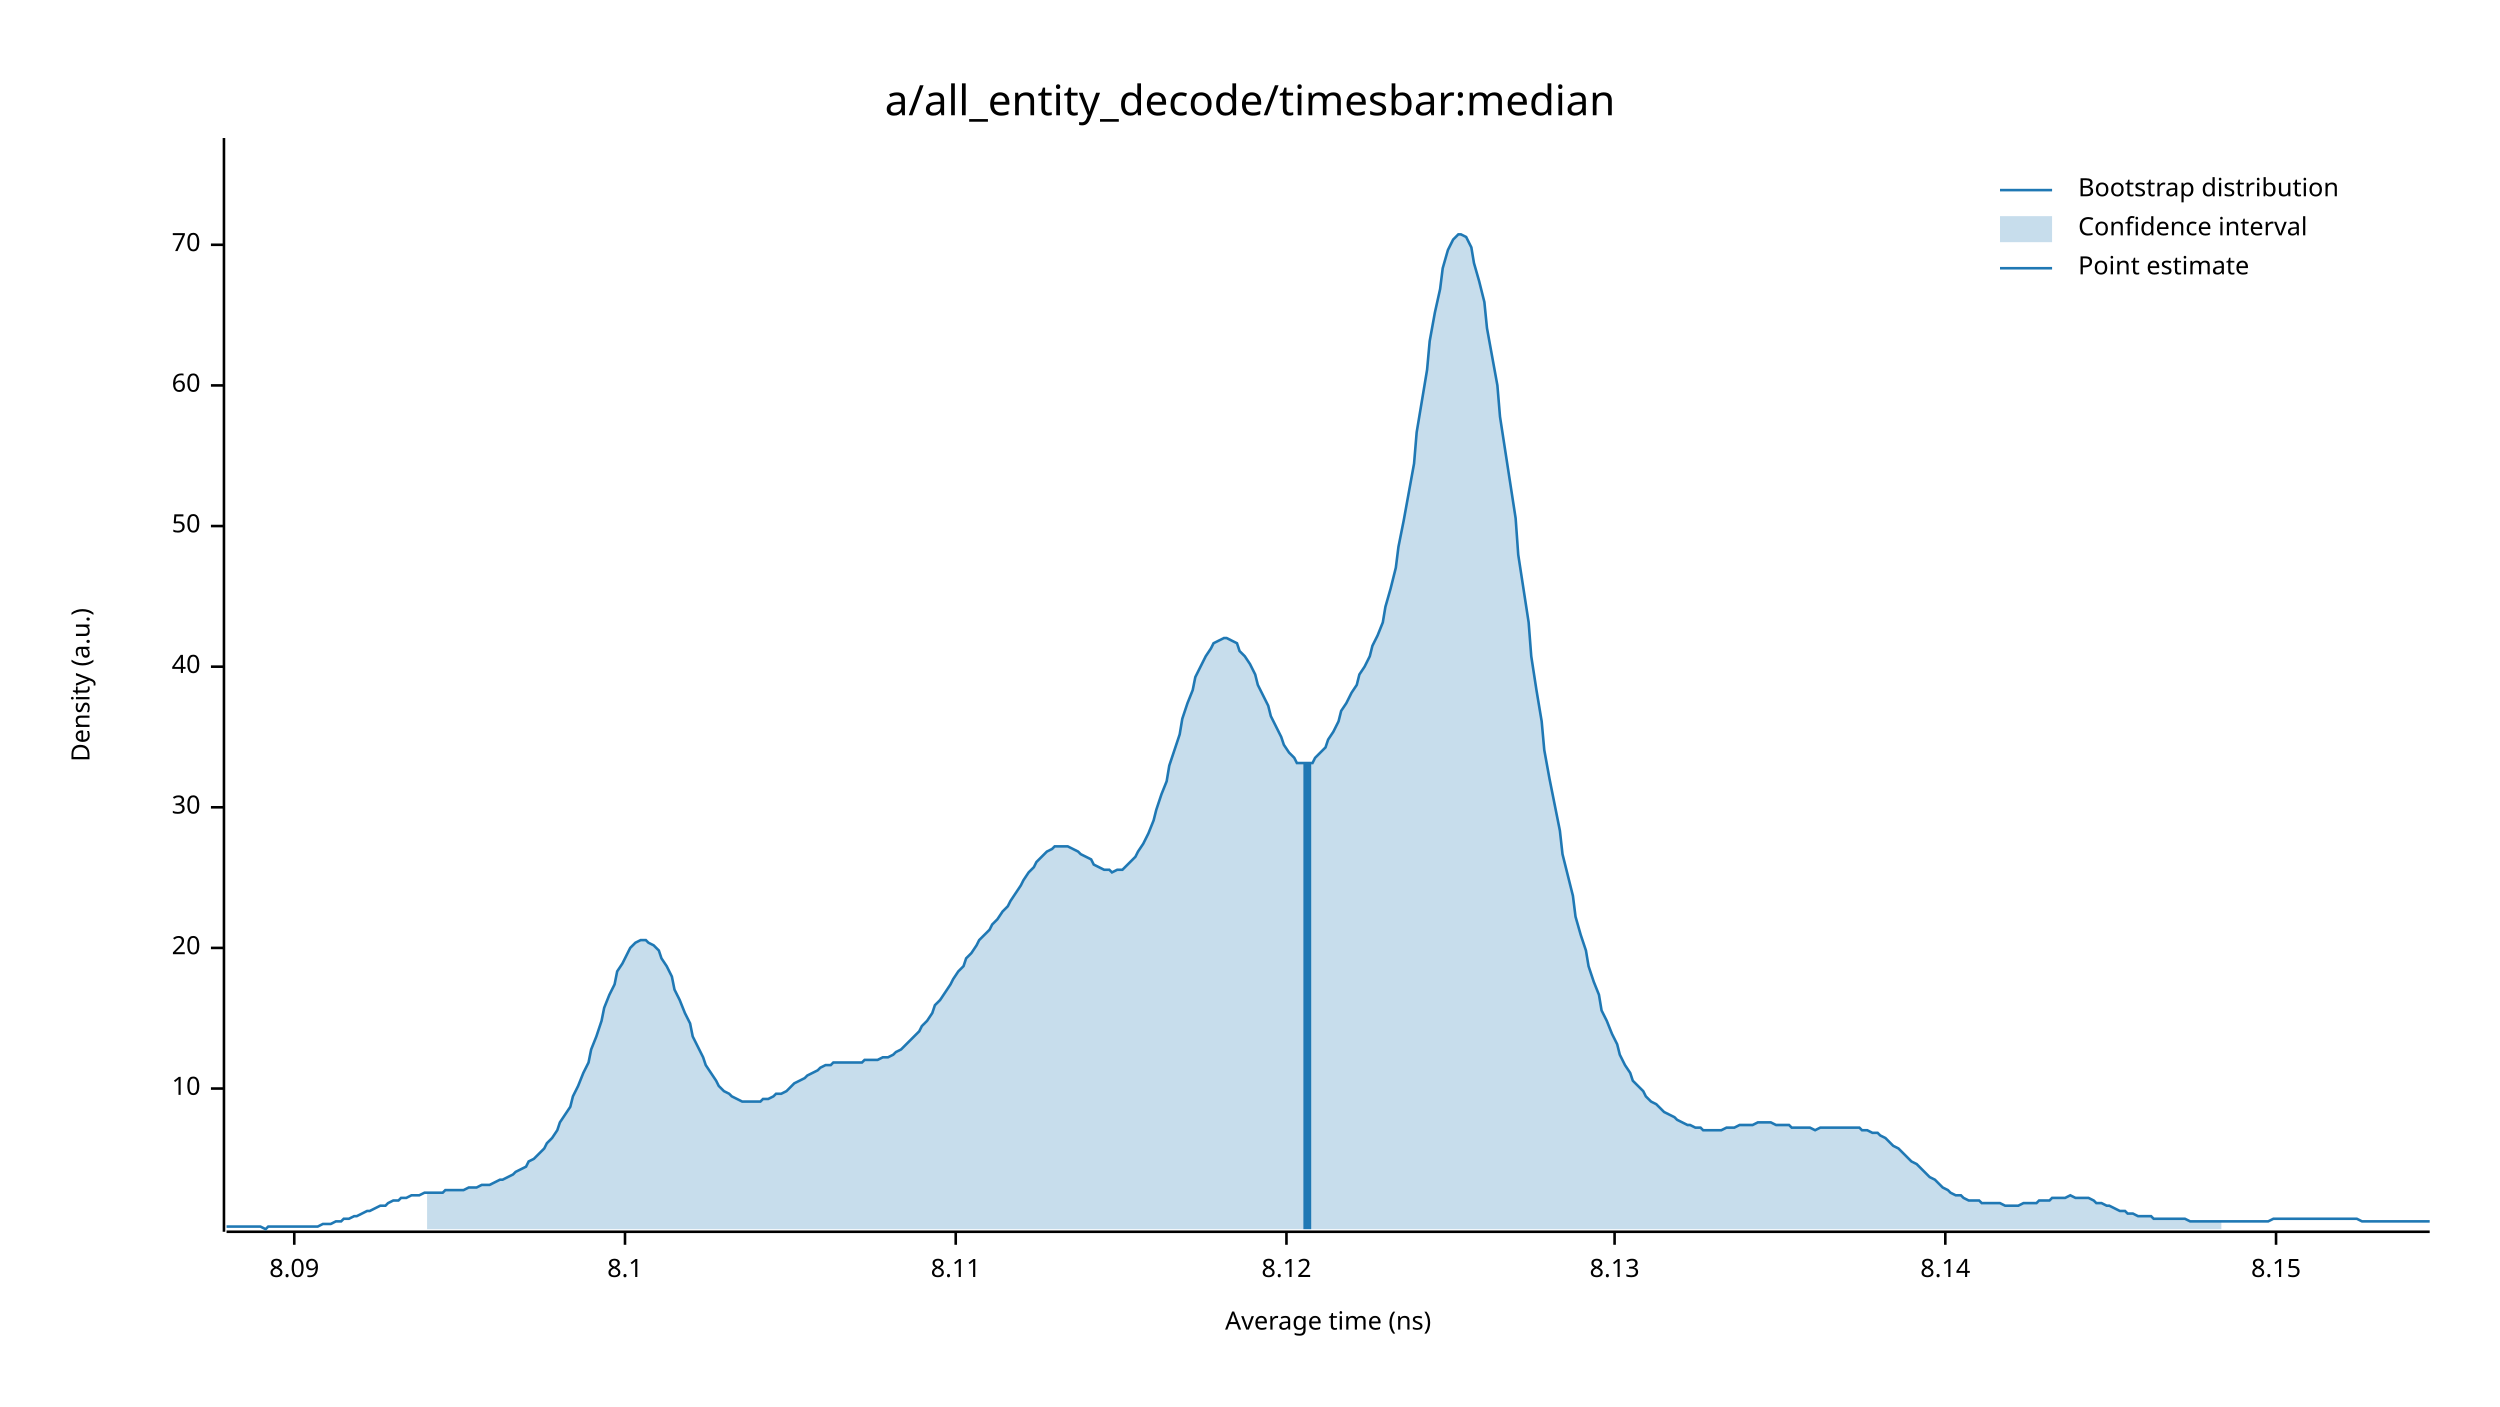
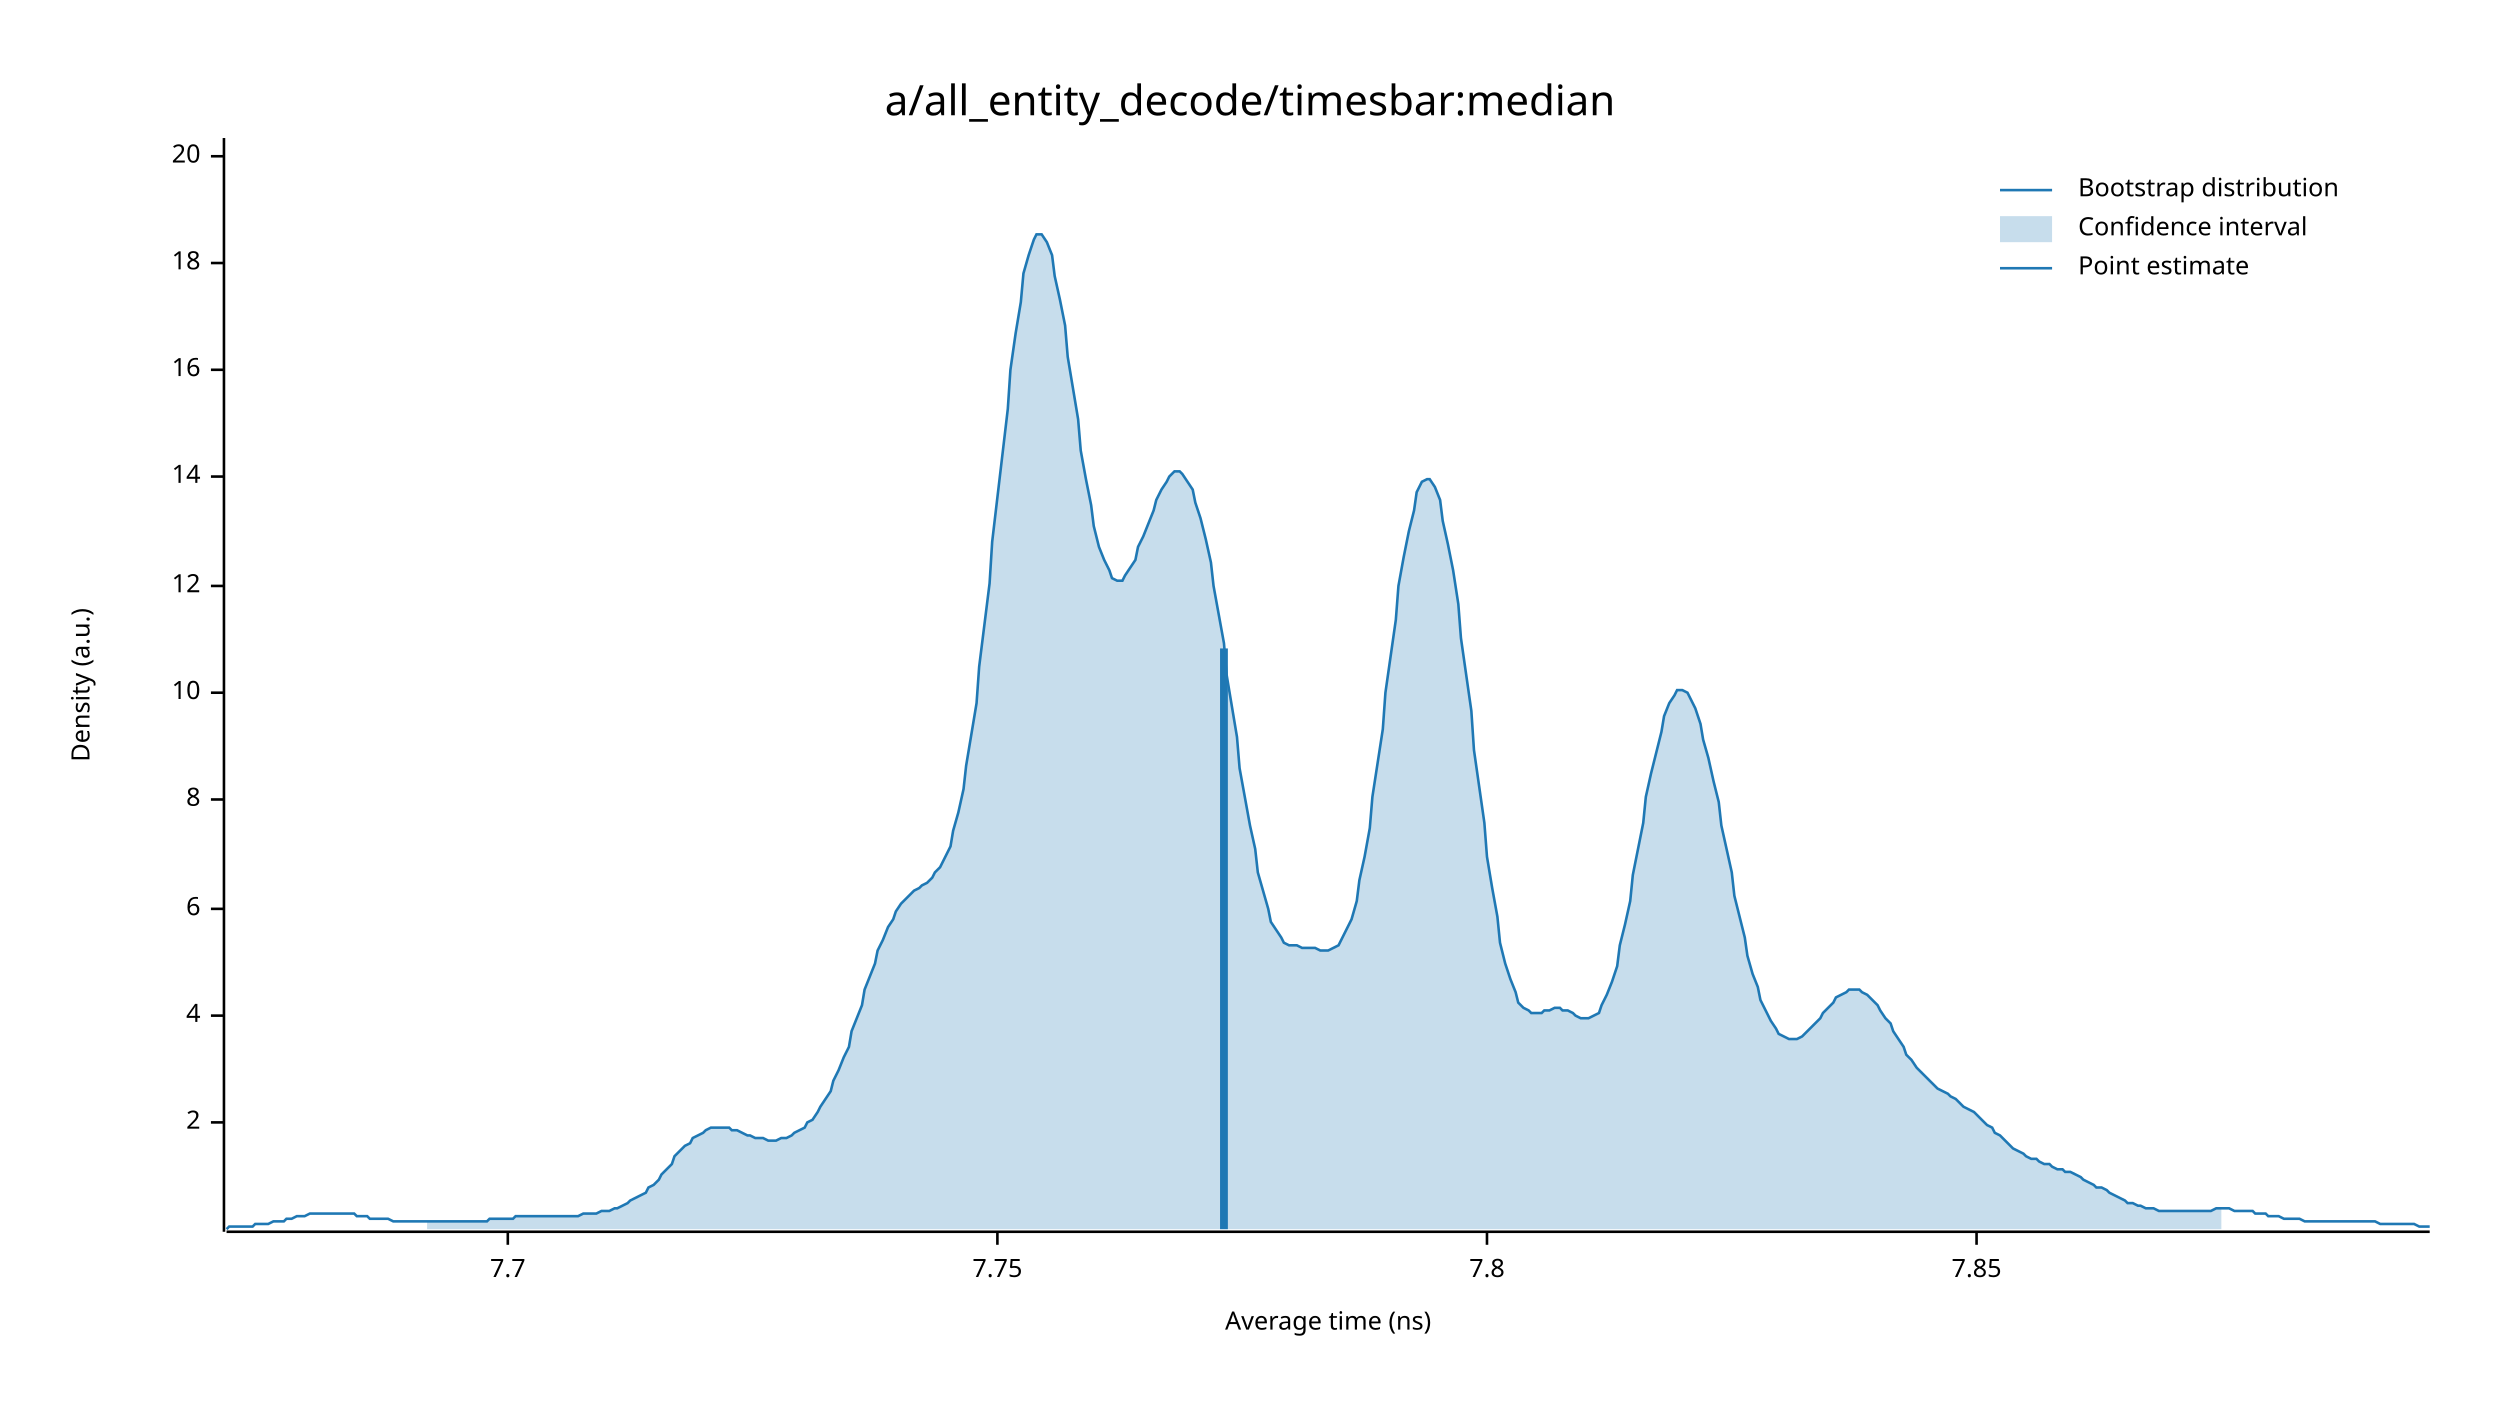
<svg xmlns="http://www.w3.org/2000/svg" width="960" height="540" viewBox="0 0 960 540">
  <text x="480" y="32" dy="0.76em" text-anchor="middle" font-family="sans-serif" font-size="16.129" opacity="1" fill="#000000">
a/all_entity_decode/timesbar:median
</text>
  <text x="27" y="263" dy="0.76em" text-anchor="middle" font-family="sans-serif" font-size="9.677" opacity="1" fill="#000000" transform="rotate(270, 27, 263)">
Density (a.u.)
</text>
  <text x="510" y="513" dy="-0.5ex" text-anchor="middle" font-family="sans-serif" font-size="9.677" opacity="1" fill="#000000">
Average time (ns)
</text>
  <polyline fill="none" opacity="1" stroke="#000000" stroke-width="1" points="86,53 86,473 " />
-   <text x="77" y="418" dy="0.5ex" text-anchor="end" font-family="sans-serif" font-size="9.677" opacity="1" fill="#000000">
+   <text x="77" y="431" dy="0.5ex" text-anchor="end" font-family="sans-serif" font-size="9.677" opacity="1" fill="#000000">
+ 2
+ </text>
+   <polyline fill="none" opacity="1" stroke="#000000" stroke-width="1" points="81,431 86,431 " />
+   <text x="77" y="390" dy="0.5ex" text-anchor="end" font-family="sans-serif" font-size="9.677" opacity="1" fill="#000000">
+ 4
+ </text>
+   <polyline fill="none" opacity="1" stroke="#000000" stroke-width="1" points="81,390 86,390 " />
+   <text x="77" y="349" dy="0.5ex" text-anchor="end" font-family="sans-serif" font-size="9.677" opacity="1" fill="#000000">
+ 6
+ </text>
+   <polyline fill="none" opacity="1" stroke="#000000" stroke-width="1" points="81,349 86,349 " />
+   <text x="77" y="307" dy="0.5ex" text-anchor="end" font-family="sans-serif" font-size="9.677" opacity="1" fill="#000000">
+ 8
+ </text>
+   <polyline fill="none" opacity="1" stroke="#000000" stroke-width="1" points="81,307 86,307 " />
+   <text x="77" y="266" dy="0.5ex" text-anchor="end" font-family="sans-serif" font-size="9.677" opacity="1" fill="#000000">
10
</text>
-   <polyline fill="none" opacity="1" stroke="#000000" stroke-width="1" points="81,418 86,418 " />
-   <text x="77" y="364" dy="0.5ex" text-anchor="end" font-family="sans-serif" font-size="9.677" opacity="1" fill="#000000">
+   <polyline fill="none" opacity="1" stroke="#000000" stroke-width="1" points="81,266 86,266 " />
+   <text x="77" y="225" dy="0.5ex" text-anchor="end" font-family="sans-serif" font-size="9.677" opacity="1" fill="#000000">
+ 12
+ </text>
+   <polyline fill="none" opacity="1" stroke="#000000" stroke-width="1" points="81,225 86,225 " />
+   <text x="77" y="183" dy="0.5ex" text-anchor="end" font-family="sans-serif" font-size="9.677" opacity="1" fill="#000000">
+ 14
+ </text>
+   <polyline fill="none" opacity="1" stroke="#000000" stroke-width="1" points="81,183 86,183 " />
+   <text x="77" y="142" dy="0.5ex" text-anchor="end" font-family="sans-serif" font-size="9.677" opacity="1" fill="#000000">
+ 16
+ </text>
+   <polyline fill="none" opacity="1" stroke="#000000" stroke-width="1" points="81,142 86,142 " />
+   <text x="77" y="101" dy="0.5ex" text-anchor="end" font-family="sans-serif" font-size="9.677" opacity="1" fill="#000000">
+ 18
+ </text>
+   <polyline fill="none" opacity="1" stroke="#000000" stroke-width="1" points="81,101 86,101 " />
+   <text x="77" y="60" dy="0.5ex" text-anchor="end" font-family="sans-serif" font-size="9.677" opacity="1" fill="#000000">
20
</text>
-   <polyline fill="none" opacity="1" stroke="#000000" stroke-width="1" points="81,364 86,364 " />
-   <text x="77" y="310" dy="0.5ex" text-anchor="end" font-family="sans-serif" font-size="9.677" opacity="1" fill="#000000">
- 30
+   <polyline fill="none" opacity="1" stroke="#000000" stroke-width="1" points="81,60 86,60 " />
+   <polyline fill="none" opacity="1" stroke="#000000" stroke-width="1" points="87,473 933,473 " />
+   <text x="195" y="483" dy="0.76em" text-anchor="middle" font-family="sans-serif" font-size="9.677" opacity="1" fill="#000000">
+ 7.7
</text>
-   <polyline fill="none" opacity="1" stroke="#000000" stroke-width="1" points="81,310 86,310 " />
-   <text x="77" y="256" dy="0.5ex" text-anchor="end" font-family="sans-serif" font-size="9.677" opacity="1" fill="#000000">
- 40
+   <polyline fill="none" opacity="1" stroke="#000000" stroke-width="1" points="195,473 195,478 " />
+   <text x="383" y="483" dy="0.76em" text-anchor="middle" font-family="sans-serif" font-size="9.677" opacity="1" fill="#000000">
+ 7.75
</text>
-   <polyline fill="none" opacity="1" stroke="#000000" stroke-width="1" points="81,256 86,256 " />
-   <text x="77" y="202" dy="0.5ex" text-anchor="end" font-family="sans-serif" font-size="9.677" opacity="1" fill="#000000">
- 50
+   <polyline fill="none" opacity="1" stroke="#000000" stroke-width="1" points="383,473 383,478 " />
+   <text x="571" y="483" dy="0.76em" text-anchor="middle" font-family="sans-serif" font-size="9.677" opacity="1" fill="#000000">
+ 7.8
</text>
-   <polyline fill="none" opacity="1" stroke="#000000" stroke-width="1" points="81,202 86,202 " />
-   <text x="77" y="148" dy="0.5ex" text-anchor="end" font-family="sans-serif" font-size="9.677" opacity="1" fill="#000000">
- 60
+   <polyline fill="none" opacity="1" stroke="#000000" stroke-width="1" points="571,473 571,478 " />
+   <text x="759" y="483" dy="0.76em" text-anchor="middle" font-family="sans-serif" font-size="9.677" opacity="1" fill="#000000">
+ 7.85
</text>
-   <polyline fill="none" opacity="1" stroke="#000000" stroke-width="1" points="81,148 86,148 " />
-   <text x="77" y="94" dy="0.5ex" text-anchor="end" font-family="sans-serif" font-size="9.677" opacity="1" fill="#000000">
- 70
- </text>
-   <polyline fill="none" opacity="1" stroke="#000000" stroke-width="1" points="81,94 86,94 " />
-   <polyline fill="none" opacity="1" stroke="#000000" stroke-width="1" points="87,473 933,473 " />
-   <text x="113" y="483" dy="0.76em" text-anchor="middle" font-family="sans-serif" font-size="9.677" opacity="1" fill="#000000">
- 8.09
- </text>
-   <polyline fill="none" opacity="1" stroke="#000000" stroke-width="1" points="113,473 113,478 " />
-   <text x="240" y="483" dy="0.76em" text-anchor="middle" font-family="sans-serif" font-size="9.677" opacity="1" fill="#000000">
- 8.1
- </text>
-   <polyline fill="none" opacity="1" stroke="#000000" stroke-width="1" points="240,473 240,478 " />
-   <text x="367" y="483" dy="0.76em" text-anchor="middle" font-family="sans-serif" font-size="9.677" opacity="1" fill="#000000">
- 8.11
- </text>
-   <polyline fill="none" opacity="1" stroke="#000000" stroke-width="1" points="367,473 367,478 " />
-   <text x="494" y="483" dy="0.76em" text-anchor="middle" font-family="sans-serif" font-size="9.677" opacity="1" fill="#000000">
- 8.12
- </text>
-   <polyline fill="none" opacity="1" stroke="#000000" stroke-width="1" points="494,473 494,478 " />
-   <text x="620" y="483" dy="0.76em" text-anchor="middle" font-family="sans-serif" font-size="9.677" opacity="1" fill="#000000">
- 8.13
- </text>
-   <polyline fill="none" opacity="1" stroke="#000000" stroke-width="1" points="620,473 620,478 " />
-   <text x="747" y="483" dy="0.76em" text-anchor="middle" font-family="sans-serif" font-size="9.677" opacity="1" fill="#000000">
- 8.14
- </text>
-   <polyline fill="none" opacity="1" stroke="#000000" stroke-width="1" points="747,473 747,478 " />
-   <text x="874" y="483" dy="0.76em" text-anchor="middle" font-family="sans-serif" font-size="9.677" opacity="1" fill="#000000">
- 8.15
- </text>
-   <polyline fill="none" opacity="1" stroke="#000000" stroke-width="1" points="874,473 874,478 " />
-   <polyline fill="none" opacity="1" stroke="#1F78B4" stroke-width="1" points="87,471 88,471 90,471 92,471 93,471 95,471 97,471 98,471 100,471 102,472 103,471 105,471 107,471 109,471 110,471 112,471 114,471 115,471 117,471 119,471 120,471 122,471 124,470 125,470 127,470 129,469 131,469 132,468 134,468 136,467 137,467 139,466 141,465 142,465 144,464 146,463 148,463 149,462 151,461 153,461 154,460 156,460 158,459 159,459 161,459 163,458 164,458 166,458 168,458 170,458 171,457 173,457 175,457 176,457 178,457 180,456 181,456 183,456 185,455 187,455 188,455 190,454 192,453 193,453 195,452 197,451 198,450 200,449 202,448 203,446 205,445 207,443 209,441 210,439 212,437 214,434 215,431 217,428 219,425 220,421 222,417 224,412 226,408 227,403 229,398 231,392 232,387 234,382 236,378 237,373 239,370 241,366 242,364 244,362 246,361 248,361 249,362 251,363 253,365 254,368 256,371 258,375 259,380 261,384 263,389 265,393 266,398 268,402 270,406 271,409 273,412 275,415 276,417 278,419 280,420 281,421 283,422 285,423 287,423 288,423 290,423 292,423 293,422 295,422 297,421 298,420 300,420 302,419 304,417 305,416 307,415 309,414 310,413 312,412 314,411 315,410 317,409 319,409 320,408 322,408 324,408 326,408 327,408 329,408 331,408 332,407 334,407 336,407 337,407 339,406 341,406 343,405 344,404 346,403 348,401 349,400 351,398 353,396 354,394 356,392 358,389 359,386 361,384 363,381 365,378 366,376 368,373 370,371 371,368 373,366 375,363 376,361 378,359 380,357 381,355 383,353 385,350 387,348 388,346 390,343 392,340 393,338 395,335 397,333 398,331 400,329 402,327 404,326 405,325 407,325 409,325 410,325 412,326 414,327 415,328 417,329 419,330 420,332 422,333 424,334 426,334 427,335 429,334 431,334 432,333 434,331 436,329 437,327 439,324 441,320 443,315 444,311 446,305 448,300 449,294 451,288 453,282 454,276 456,270 458,265 459,260 461,256 463,252 465,249 466,247 468,246 470,245 471,245 473,246 475,247 476,250 478,252 480,255 482,259 483,263 485,267 487,271 488,275 490,279 492,283 493,286 495,289 497,291 498,293 500,293 502,293 504,293 505,291 507,289 509,287 510,284 512,281 514,277 515,273 517,270 519,266 521,263 522,259 524,256 526,252 527,248 529,244 531,239 532,233 534,226 536,218 537,210 539,200 541,189 543,178 544,166 546,154 548,142 549,131 551,120 553,111 554,103 556,96 558,92 560,90 561,90 563,91 565,95 566,101 568,108 570,116 571,126 573,137 575,148 576,160 578,173 580,186 582,199 583,213 585,226 587,239 588,252 590,265 592,277 593,288 595,299 597,309 599,319 600,328 602,336 604,344 605,352 607,359 609,365 610,371 612,377 614,382 615,388 617,392 619,397 621,401 622,405 624,409 626,412 627,415 629,417 631,419 632,421 634,423 636,424 638,426 639,427 641,428 643,429 644,430 646,431 648,432 649,432 651,433 653,433 654,434 656,434 658,434 660,434 661,434 663,433 665,433 666,433 668,432 670,432 671,432 673,432 675,431 676,431 678,431 680,431 682,432 683,432 685,432 687,432 688,433 690,433 692,433 693,433 695,433 697,434 699,433 700,433 702,433 704,433 705,433 707,433 709,433 710,433 712,433 714,433 715,434 717,434 719,435 721,435 722,436 724,437 726,439 727,440 729,441 731,443 732,444 734,446 736,447 738,449 739,450 741,452 743,453 744,454 746,456 748,457 749,458 751,459 753,459 754,460 756,461 758,461 760,461 761,462 763,462 765,462 766,462 768,462 770,463 771,463 773,463 775,463 777,462 778,462 780,462 782,462 783,461 785,461 787,461 788,460 790,460 792,460 793,460 795,459 797,460 799,460 800,460 802,460 804,461 805,462 807,462 809,463 810,463 812,464 814,465 816,465 817,466 819,466 821,467 822,467 824,467 826,467 827,468 829,468 831,468 832,468 834,468 836,468 838,468 839,468 841,469 843,469 844,469 846,469 848,469 849,469 851,469 853,469 855,469 856,469 858,469 860,469 861,469 863,469 865,469 866,469 868,469 870,469 871,469 873,468 875,468 877,468 878,468 880,468 882,468 883,468 885,468 887,468 888,468 890,468 892,468 894,468 895,468 897,468 899,468 900,468 902,468 904,468 905,468 907,469 909,469 910,469 912,469 914,469 916,469 917,469 919,469 921,469 922,469 924,469 926,469 927,469 929,469 931,469 933,469 " />
-   <polygon opacity="0.25" fill="#1F78B4" points="164,458 166,458 168,458 170,458 171,457 173,457 175,457 176,457 178,457 180,456 181,456 183,456 185,455 187,455 188,455 190,454 192,453 193,453 195,452 197,451 198,450 200,449 202,448 203,446 205,445 207,443 209,441 210,439 212,437 214,434 215,431 217,428 219,425 220,421 222,417 224,412 226,408 227,403 229,398 231,392 232,387 234,382 236,378 237,373 239,370 241,366 242,364 244,362 246,361 248,361 249,362 251,363 253,365 254,368 256,371 258,375 259,380 261,384 263,389 265,393 266,398 268,402 270,406 271,409 273,412 275,415 276,417 278,419 280,420 281,421 283,422 285,423 287,423 288,423 290,423 292,423 293,422 295,422 297,421 298,420 300,420 302,419 304,417 305,416 307,415 309,414 310,413 312,412 314,411 315,410 317,409 319,409 320,408 322,408 324,408 326,408 327,408 329,408 331,408 332,407 334,407 336,407 337,407 339,406 341,406 343,405 344,404 346,403 348,401 349,400 351,398 353,396 354,394 356,392 358,389 359,386 361,384 363,381 365,378 366,376 368,373 370,371 371,368 373,366 375,363 376,361 378,359 380,357 381,355 383,353 385,350 387,348 388,346 390,343 392,340 393,338 395,335 397,333 398,331 400,329 402,327 404,326 405,325 407,325 409,325 410,325 412,326 414,327 415,328 417,329 419,330 420,332 422,333 424,334 426,334 427,335 429,334 431,334 432,333 434,331 436,329 437,327 439,324 441,320 443,315 444,311 446,305 448,300 449,294 451,288 453,282 454,276 456,270 458,265 459,260 461,256 463,252 465,249 466,247 468,246 470,245 471,245 473,246 475,247 476,250 478,252 480,255 482,259 483,263 485,267 487,271 488,275 490,279 492,283 493,286 495,289 497,291 498,293 500,293 502,293 504,293 505,291 507,289 509,287 510,284 512,281 514,277 515,273 517,270 519,266 521,263 522,259 524,256 526,252 527,248 529,244 531,239 532,233 534,226 536,218 537,210 539,200 541,189 543,178 544,166 546,154 548,142 549,131 551,120 553,111 554,103 556,96 558,92 560,90 561,90 563,91 565,95 566,101 568,108 570,116 571,126 573,137 575,148 576,160 578,173 580,186 582,199 583,213 585,226 587,239 588,252 590,265 592,277 593,288 595,299 597,309 599,319 600,328 602,336 604,344 605,352 607,359 609,365 610,371 612,377 614,382 615,388 617,392 619,397 621,401 622,405 624,409 626,412 627,415 629,417 631,419 632,421 634,423 636,424 638,426 639,427 641,428 643,429 644,430 646,431 648,432 649,432 651,433 653,433 654,434 656,434 658,434 660,434 661,434 663,433 665,433 666,433 668,432 670,432 671,432 673,432 675,431 676,431 678,431 680,431 682,432 683,432 685,432 687,432 688,433 690,433 692,433 693,433 695,433 697,434 699,433 700,433 702,433 704,433 705,433 707,433 709,433 710,433 712,433 714,433 715,434 717,434 719,435 721,435 722,436 724,437 726,439 727,440 729,441 731,443 732,444 734,446 736,447 738,449 739,450 741,452 743,453 744,454 746,456 748,457 749,458 751,459 753,459 754,460 756,461 758,461 760,461 761,462 763,462 765,462 766,462 768,462 770,463 771,463 773,463 775,463 777,462 778,462 780,462 782,462 783,461 785,461 787,461 788,460 790,460 792,460 793,460 795,459 797,460 799,460 800,460 802,460 804,461 805,462 807,462 809,463 810,463 812,464 814,465 816,465 817,466 819,466 821,467 822,467 824,467 826,467 827,468 829,468 831,468 832,468 834,468 836,468 838,468 839,468 841,469 843,469 844,469 846,469 848,469 849,469 851,469 853,469 853,472 164,472 " />
-   <polyline fill="none" opacity="1" stroke="#1F78B4" stroke-width="3" points="502,472 502,293 " />
+   <polyline fill="none" opacity="1" stroke="#000000" stroke-width="1" points="759,473 759,478 " />
+   <polyline fill="none" opacity="1" stroke="#1F78B4" stroke-width="1" points="87,472 88,471 90,471 92,471 93,471 95,471 97,471 98,470 100,470 102,470 103,470 105,469 107,469 109,469 110,468 112,468 114,467 115,467 117,467 119,466 120,466 122,466 124,466 125,466 127,466 129,466 131,466 132,466 134,466 136,466 137,467 139,467 141,467 142,468 144,468 146,468 148,468 149,468 151,469 153,469 154,469 156,469 158,469 159,469 161,469 163,469 164,469 166,469 168,469 170,469 171,469 173,469 175,469 176,469 178,469 180,469 181,469 183,469 185,469 187,469 188,468 190,468 192,468 193,468 195,468 197,468 198,467 200,467 202,467 203,467 205,467 207,467 209,467 210,467 212,467 214,467 215,467 217,467 219,467 220,467 222,467 224,466 226,466 227,466 229,466 231,465 232,465 234,465 236,464 237,464 239,463 241,462 242,461 244,460 246,459 248,458 249,456 251,455 253,453 254,451 256,449 258,447 259,444 261,442 263,440 265,439 266,437 268,436 270,435 271,434 273,433 275,433 276,433 278,433 280,433 281,434 283,434 285,435 287,436 288,436 290,437 292,437 293,437 295,438 297,438 298,438 300,437 302,437 304,436 305,435 307,434 309,433 310,431 312,430 314,427 315,425 317,422 319,419 320,415 322,411 324,406 326,402 327,396 329,391 331,386 332,380 334,375 336,370 337,365 339,361 341,356 343,353 344,350 346,347 348,345 349,344 351,342 353,341 354,340 356,339 358,337 359,335 361,333 363,329 365,325 366,319 368,312 370,303 371,294 373,282 375,270 376,256 378,240 380,224 381,208 383,191 385,174 387,157 388,142 390,128 392,116 393,105 395,98 397,92 398,90 400,90 402,93 404,98 405,106 407,115 409,125 410,137 412,149 414,161 415,173 417,184 419,194 420,202 422,210 424,215 426,219 427,222 429,223 431,223 432,221 434,218 436,215 437,210 439,206 441,201 443,196 444,192 446,188 448,185 449,183 451,181 453,181 454,182 456,185 458,188 459,193 461,199 463,207 465,216 466,225 468,236 470,247 471,259 473,271 475,283 476,295 478,306 480,317 482,326 483,335 485,342 487,349 488,354 490,357 492,360 493,362 495,363 497,363 498,363 500,364 502,364 504,364 505,364 507,365 509,365 510,365 512,364 514,363 515,361 517,357 519,353 521,346 522,338 524,329 526,318 527,306 529,293 531,280 532,266 534,252 536,238 537,225 539,214 541,204 543,196 544,189 546,185 548,184 549,184 551,187 553,192 554,200 556,209 558,219 560,232 561,245 563,259 565,273 566,288 568,302 570,316 571,329 573,341 575,352 576,362 578,370 580,376 582,381 583,385 585,387 587,388 588,389 590,389 592,389 593,388 595,388 597,387 599,387 600,388 602,388 604,389 605,390 607,391 609,391 610,391 612,390 614,389 615,386 617,382 619,377 621,371 622,363 624,355 626,346 627,336 629,326 631,316 632,306 634,297 636,289 638,281 639,275 641,270 643,267 644,265 646,265 648,266 649,268 651,272 653,278 654,284 656,291 658,300 660,308 661,317 663,326 665,335 666,344 668,352 670,360 671,367 673,374 675,379 676,384 678,388 680,392 682,395 683,397 685,398 687,399 688,399 690,399 692,398 693,397 695,395 697,393 699,391 700,389 702,387 704,385 705,383 707,382 709,381 710,380 712,380 714,380 715,381 717,382 719,384 721,386 722,388 724,391 726,393 727,396 729,399 731,402 732,405 734,407 736,410 738,412 739,413 741,415 743,417 744,418 746,419 748,420 749,421 751,422 753,424 754,425 756,426 758,427 760,429 761,430 763,432 765,433 766,435 768,436 770,438 771,439 773,441 775,442 777,443 778,444 780,445 782,445 783,446 785,447 787,447 788,448 790,449 792,449 793,450 795,450 797,451 799,452 800,453 802,454 804,455 805,456 807,456 809,457 810,458 812,459 814,460 816,461 817,462 819,462 821,463 822,463 824,464 826,464 827,464 829,465 831,465 832,465 834,465 836,465 838,465 839,465 841,465 843,465 844,465 846,465 848,465 849,465 851,464 853,464 855,464 856,464 858,465 860,465 861,465 863,465 865,465 866,466 868,466 870,466 871,467 873,467 875,467 877,468 878,468 880,468 882,468 883,468 885,469 887,469 888,469 890,469 892,469 894,469 895,469 897,469 899,469 900,469 902,469 904,469 905,469 907,469 909,469 910,469 912,469 914,470 916,470 917,470 919,470 921,470 922,470 924,470 926,470 927,470 929,471 931,471 933,471 " />
+   <polygon opacity="0.25" fill="#1F78B4" points="164,469 166,469 168,469 170,469 171,469 173,469 175,469 176,469 178,469 180,469 181,469 183,469 185,469 187,469 188,468 190,468 192,468 193,468 195,468 197,468 198,467 200,467 202,467 203,467 205,467 207,467 209,467 210,467 212,467 214,467 215,467 217,467 219,467 220,467 222,467 224,466 226,466 227,466 229,466 231,465 232,465 234,465 236,464 237,464 239,463 241,462 242,461 244,460 246,459 248,458 249,456 251,455 253,453 254,451 256,449 258,447 259,444 261,442 263,440 265,439 266,437 268,436 270,435 271,434 273,433 275,433 276,433 278,433 280,433 281,434 283,434 285,435 287,436 288,436 290,437 292,437 293,437 295,438 297,438 298,438 300,437 302,437 304,436 305,435 307,434 309,433 310,431 312,430 314,427 315,425 317,422 319,419 320,415 322,411 324,406 326,402 327,396 329,391 331,386 332,380 334,375 336,370 337,365 339,361 341,356 343,353 344,350 346,347 348,345 349,344 351,342 353,341 354,340 356,339 358,337 359,335 361,333 363,329 365,325 366,319 368,312 370,303 371,294 373,282 375,270 376,256 378,240 380,224 381,208 383,191 385,174 387,157 388,142 390,128 392,116 393,105 395,98 397,92 398,90 400,90 402,93 404,98 405,106 407,115 409,125 410,137 412,149 414,161 415,173 417,184 419,194 420,202 422,210 424,215 426,219 427,222 429,223 431,223 432,221 434,218 436,215 437,210 439,206 441,201 443,196 444,192 446,188 448,185 449,183 451,181 453,181 454,182 456,185 458,188 459,193 461,199 463,207 465,216 466,225 468,236 470,247 471,259 473,271 475,283 476,295 478,306 480,317 482,326 483,335 485,342 487,349 488,354 490,357 492,360 493,362 495,363 497,363 498,363 500,364 502,364 504,364 505,364 507,365 509,365 510,365 512,364 514,363 515,361 517,357 519,353 521,346 522,338 524,329 526,318 527,306 529,293 531,280 532,266 534,252 536,238 537,225 539,214 541,204 543,196 544,189 546,185 548,184 549,184 551,187 553,192 554,200 556,209 558,219 560,232 561,245 563,259 565,273 566,288 568,302 570,316 571,329 573,341 575,352 576,362 578,370 580,376 582,381 583,385 585,387 587,388 588,389 590,389 592,389 593,388 595,388 597,387 599,387 600,388 602,388 604,389 605,390 607,391 609,391 610,391 612,390 614,389 615,386 617,382 619,377 621,371 622,363 624,355 626,346 627,336 629,326 631,316 632,306 634,297 636,289 638,281 639,275 641,270 643,267 644,265 646,265 648,266 649,268 651,272 653,278 654,284 656,291 658,300 660,308 661,317 663,326 665,335 666,344 668,352 670,360 671,367 673,374 675,379 676,384 678,388 680,392 682,395 683,397 685,398 687,399 688,399 690,399 692,398 693,397 695,395 697,393 699,391 700,389 702,387 704,385 705,383 707,382 709,381 710,380 712,380 714,380 715,381 717,382 719,384 721,386 722,388 724,391 726,393 727,396 729,399 731,402 732,405 734,407 736,410 738,412 739,413 741,415 743,417 744,418 746,419 748,420 749,421 751,422 753,424 754,425 756,426 758,427 760,429 761,430 763,432 765,433 766,435 768,436 770,438 771,439 773,441 775,442 777,443 778,444 780,445 782,445 783,446 785,447 787,447 788,448 790,449 792,449 793,450 795,450 797,451 799,452 800,453 802,454 804,455 805,456 807,456 809,457 810,458 812,459 814,460 816,461 817,462 819,462 821,463 822,463 824,464 826,464 827,464 829,465 831,465 832,465 834,465 836,465 838,465 839,465 841,465 843,465 844,465 846,465 848,465 849,465 851,464 853,464 853,472 164,472 " />
+   <polyline fill="none" opacity="1" stroke="#1F78B4" stroke-width="3" points="470,472 470,249 " />
  <text x="798" y="68" dy="0.76em" text-anchor="start" font-family="sans-serif" font-size="9.677" opacity="1" fill="#000000">
Bootstrap distribution
</text>
  <text x="798" y="83" dy="0.76em" text-anchor="start" font-family="sans-serif" font-size="9.677" opacity="1" fill="#000000">
Confidence interval
</text>
  <text x="798" y="98" dy="0.76em" text-anchor="start" font-family="sans-serif" font-size="9.677" opacity="1" fill="#000000">
Point estimate
</text>
  <polyline fill="none" opacity="1" stroke="#1F78B4" stroke-width="1" points="768,73 788,73 " />
  <rect x="768" y="83" width="20" height="10" opacity="0.25" fill="#1F78B4" stroke="none" />
  <polyline fill="none" opacity="1" stroke="#1F78B4" stroke-width="1" points="768,103 788,103 " />
</svg>
